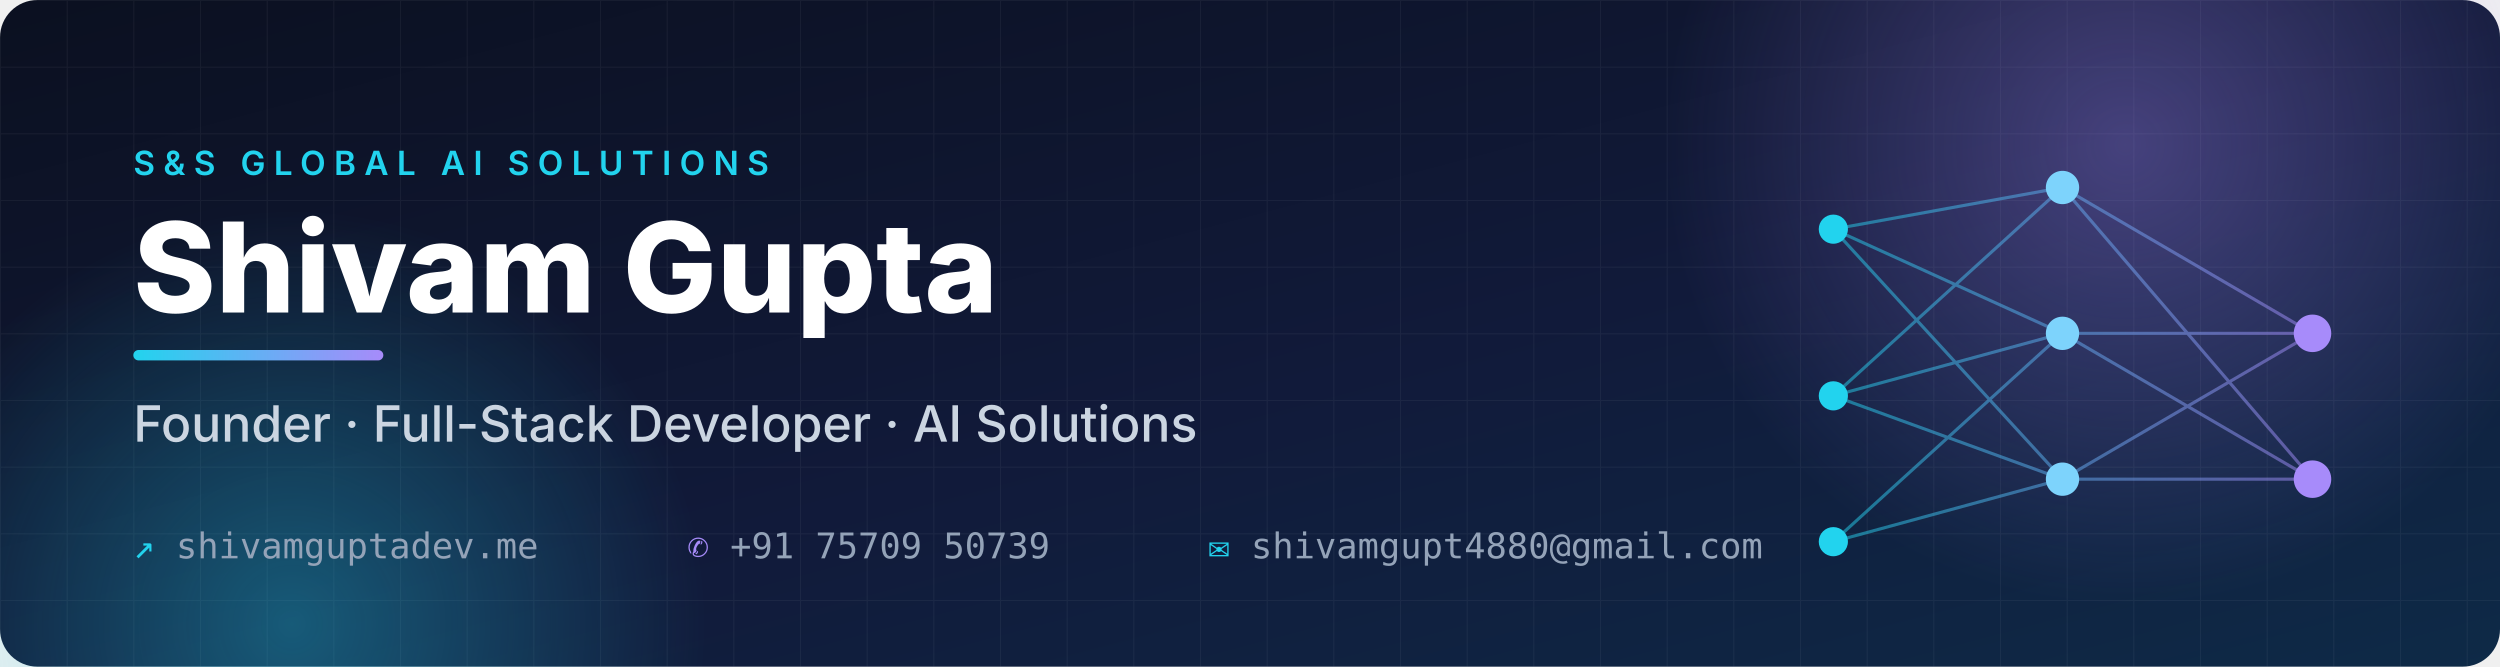
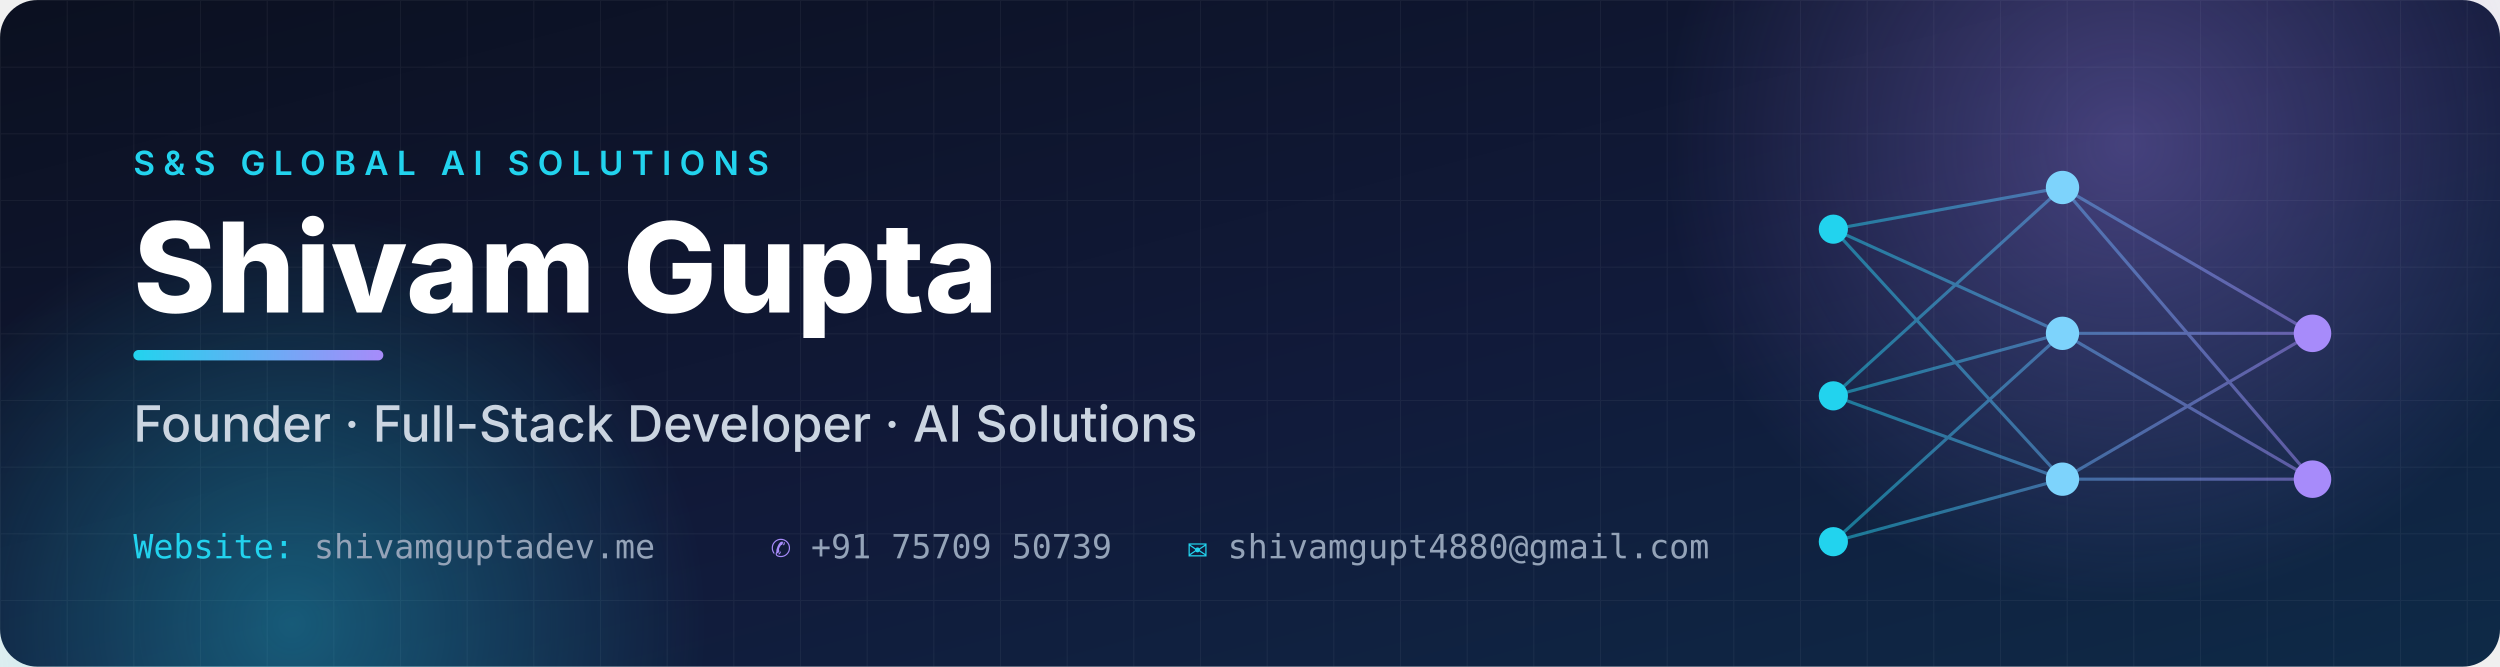
<svg xmlns="http://www.w3.org/2000/svg" width="1200" height="320" viewBox="0 0 1200 320" role="img" aria-label="Shivam Gupta — Founder, S&amp;S Global AI Solutions">
  <defs>
    <linearGradient id="bg" x1="0" y1="0" x2="1" y2="1">
      <stop offset="0%" stop-color="#0b1020" />
      <stop offset="55%" stop-color="#111a3a" />
      <stop offset="100%" stop-color="#0e2a47" />
    </linearGradient>
    <linearGradient id="accent" x1="0" y1="0" x2="1" y2="0">
      <stop offset="0%" stop-color="#22d3ee" />
      <stop offset="100%" stop-color="#a78bfa" />
    </linearGradient>
    <radialGradient id="glow1" cx="0.5" cy="0.5" r="0.5">
      <stop offset="0%" stop-color="#22d3ee" stop-opacity="0.35" />
      <stop offset="100%" stop-color="#22d3ee" stop-opacity="0" />
    </radialGradient>
    <radialGradient id="glow2" cx="0.5" cy="0.5" r="0.5">
      <stop offset="0%" stop-color="#a78bfa" stop-opacity="0.35" />
      <stop offset="100%" stop-color="#a78bfa" stop-opacity="0" />
    </radialGradient>
    <pattern id="grid" width="32" height="32" patternUnits="userSpaceOnUse">
      <path d="M32 0H0V32" fill="none" stroke="#ffffff" stroke-opacity="0.05" stroke-width="1" />
    </pattern>
    <style>
      .sans { font-family: 'Segoe UI', 'Inter', 'Helvetica Neue', Arial, sans-serif; }
      .mono { font-family: 'JetBrains Mono', 'Fira Code', Consolas, monospace; }
      @keyframes float { 0%,100% { transform: translateY(0) } 50% { transform: translateY(-10px) } }
      @keyframes pulse { 0%,100% { opacity: .35 } 50% { opacity: 1 } }
      .float { animation: float 6s ease-in-out infinite; }
      .node { animation: pulse 3s ease-in-out infinite; }
      .n2 { animation-delay: .6s } .n3 { animation-delay: 1.2s } .n4 { animation-delay: 1.8s } .n5 { animation-delay: 2.4s }
    </style>
  </defs>
  <rect width="1200" height="320" rx="18" fill="url(#bg)" />
  <rect width="1200" height="320" rx="18" fill="url(#grid)" />
  <circle cx="1020" cy="70" r="220" fill="url(#glow2)" />
  <circle cx="140" cy="300" r="200" fill="url(#glow1)" />
  <g transform="translate(860 70)">
    <g class="float" stroke="url(#accent)" stroke-opacity="0.5" stroke-width="1.5" fill="none">
      <path d="M20 40 L130 20 M20 40 L130 90 M20 40 L130 160 M20 120 L130 20 M20 120 L130 90 M20 120 L130 160 M20 190 L130 90 M20 190 L130 160 M130 20 L250 90 M130 90 L250 90 M130 160 L250 90 M130 20 L250 160 M130 90 L250 160 M130 160 L250 160" />
      <g stroke="none" fill="#22d3ee">
        <circle class="node" cx="20" cy="40" r="7" />
        <circle class="node n2" cx="20" cy="120" r="7" />
        <circle class="node n3" cx="20" cy="190" r="7" />
      </g>
      <g stroke="none" fill="#7dd3fc">
        <circle class="node n4" cx="130" cy="20" r="8" />
        <circle class="node n5" cx="130" cy="90" r="8" />
        <circle class="node n2" cx="130" cy="160" r="8" />
      </g>
      <g stroke="none" fill="#a78bfa">
        <circle class="node n3" cx="250" cy="90" r="9" />
        <circle class="node" cx="250" cy="160" r="9" />
      </g>
    </g>
  </g>
  <g class="sans">
    <text x="64" y="84" fill="#22d3ee" font-size="16" font-weight="600" letter-spacing="4">S&amp;S GLOBAL AI SOLUTIONS</text>
    <text x="64" y="150" fill="#ffffff" font-size="60" font-weight="800">Shivam Gupta</text>
    <rect x="64" y="168" width="120" height="5" rx="2.5" fill="url(#accent)" />
    <text x="64" y="212" fill="#cbd5e1" font-size="24" font-weight="500">Founder  ·  Full-Stack Developer  ·  AI Solutions</text>
  </g>
-   <g class="mono" font-size="17" fill="#94a3b8">
+   <g class="mono" font-size="16" fill="#94a3b8">
    <text x="64" y="268">
-       <tspan fill="#22d3ee">↗</tspan> shivamguptadev.me</text>
-     <text x="330" y="268">
+       <tspan fill="#22d3ee">Website:</tspan> shivamguptadev.me</text>
+     <text x="370" y="268">
      <tspan fill="#a78bfa">✆</tspan> +91 75709 50739</text>
-     <text x="580" y="268">
+     <text x="570" y="268">
      <tspan fill="#22d3ee">✉</tspan> shivamgupt4880@gmail.com</text>
  </g>
</svg>
